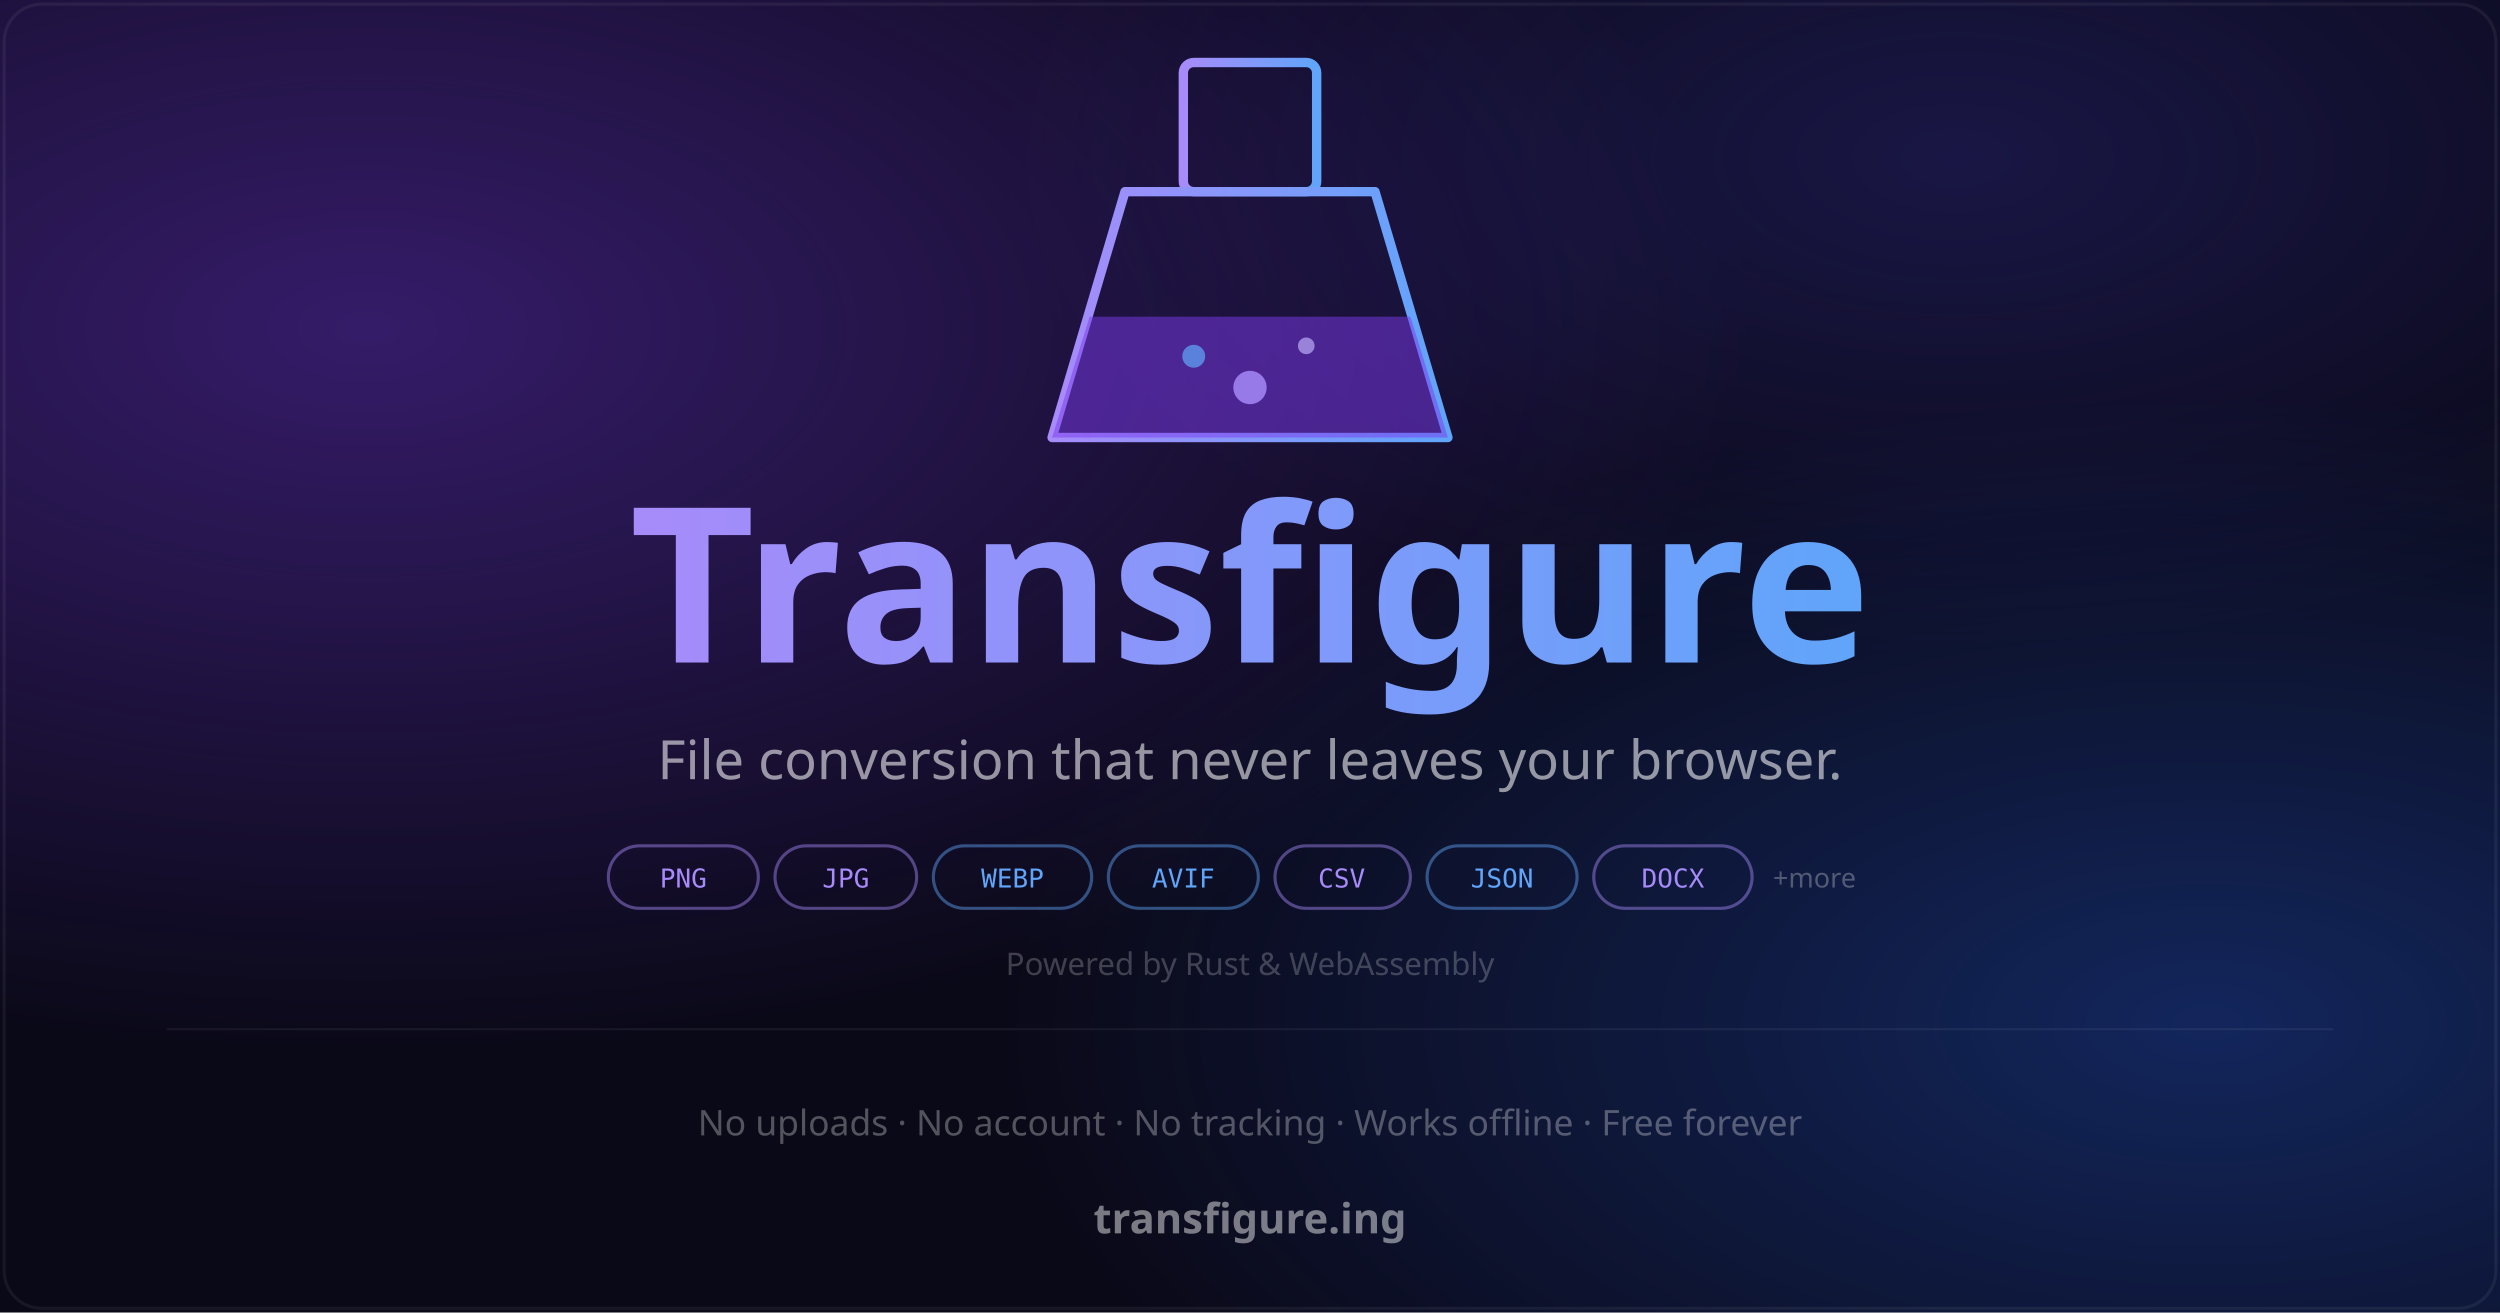
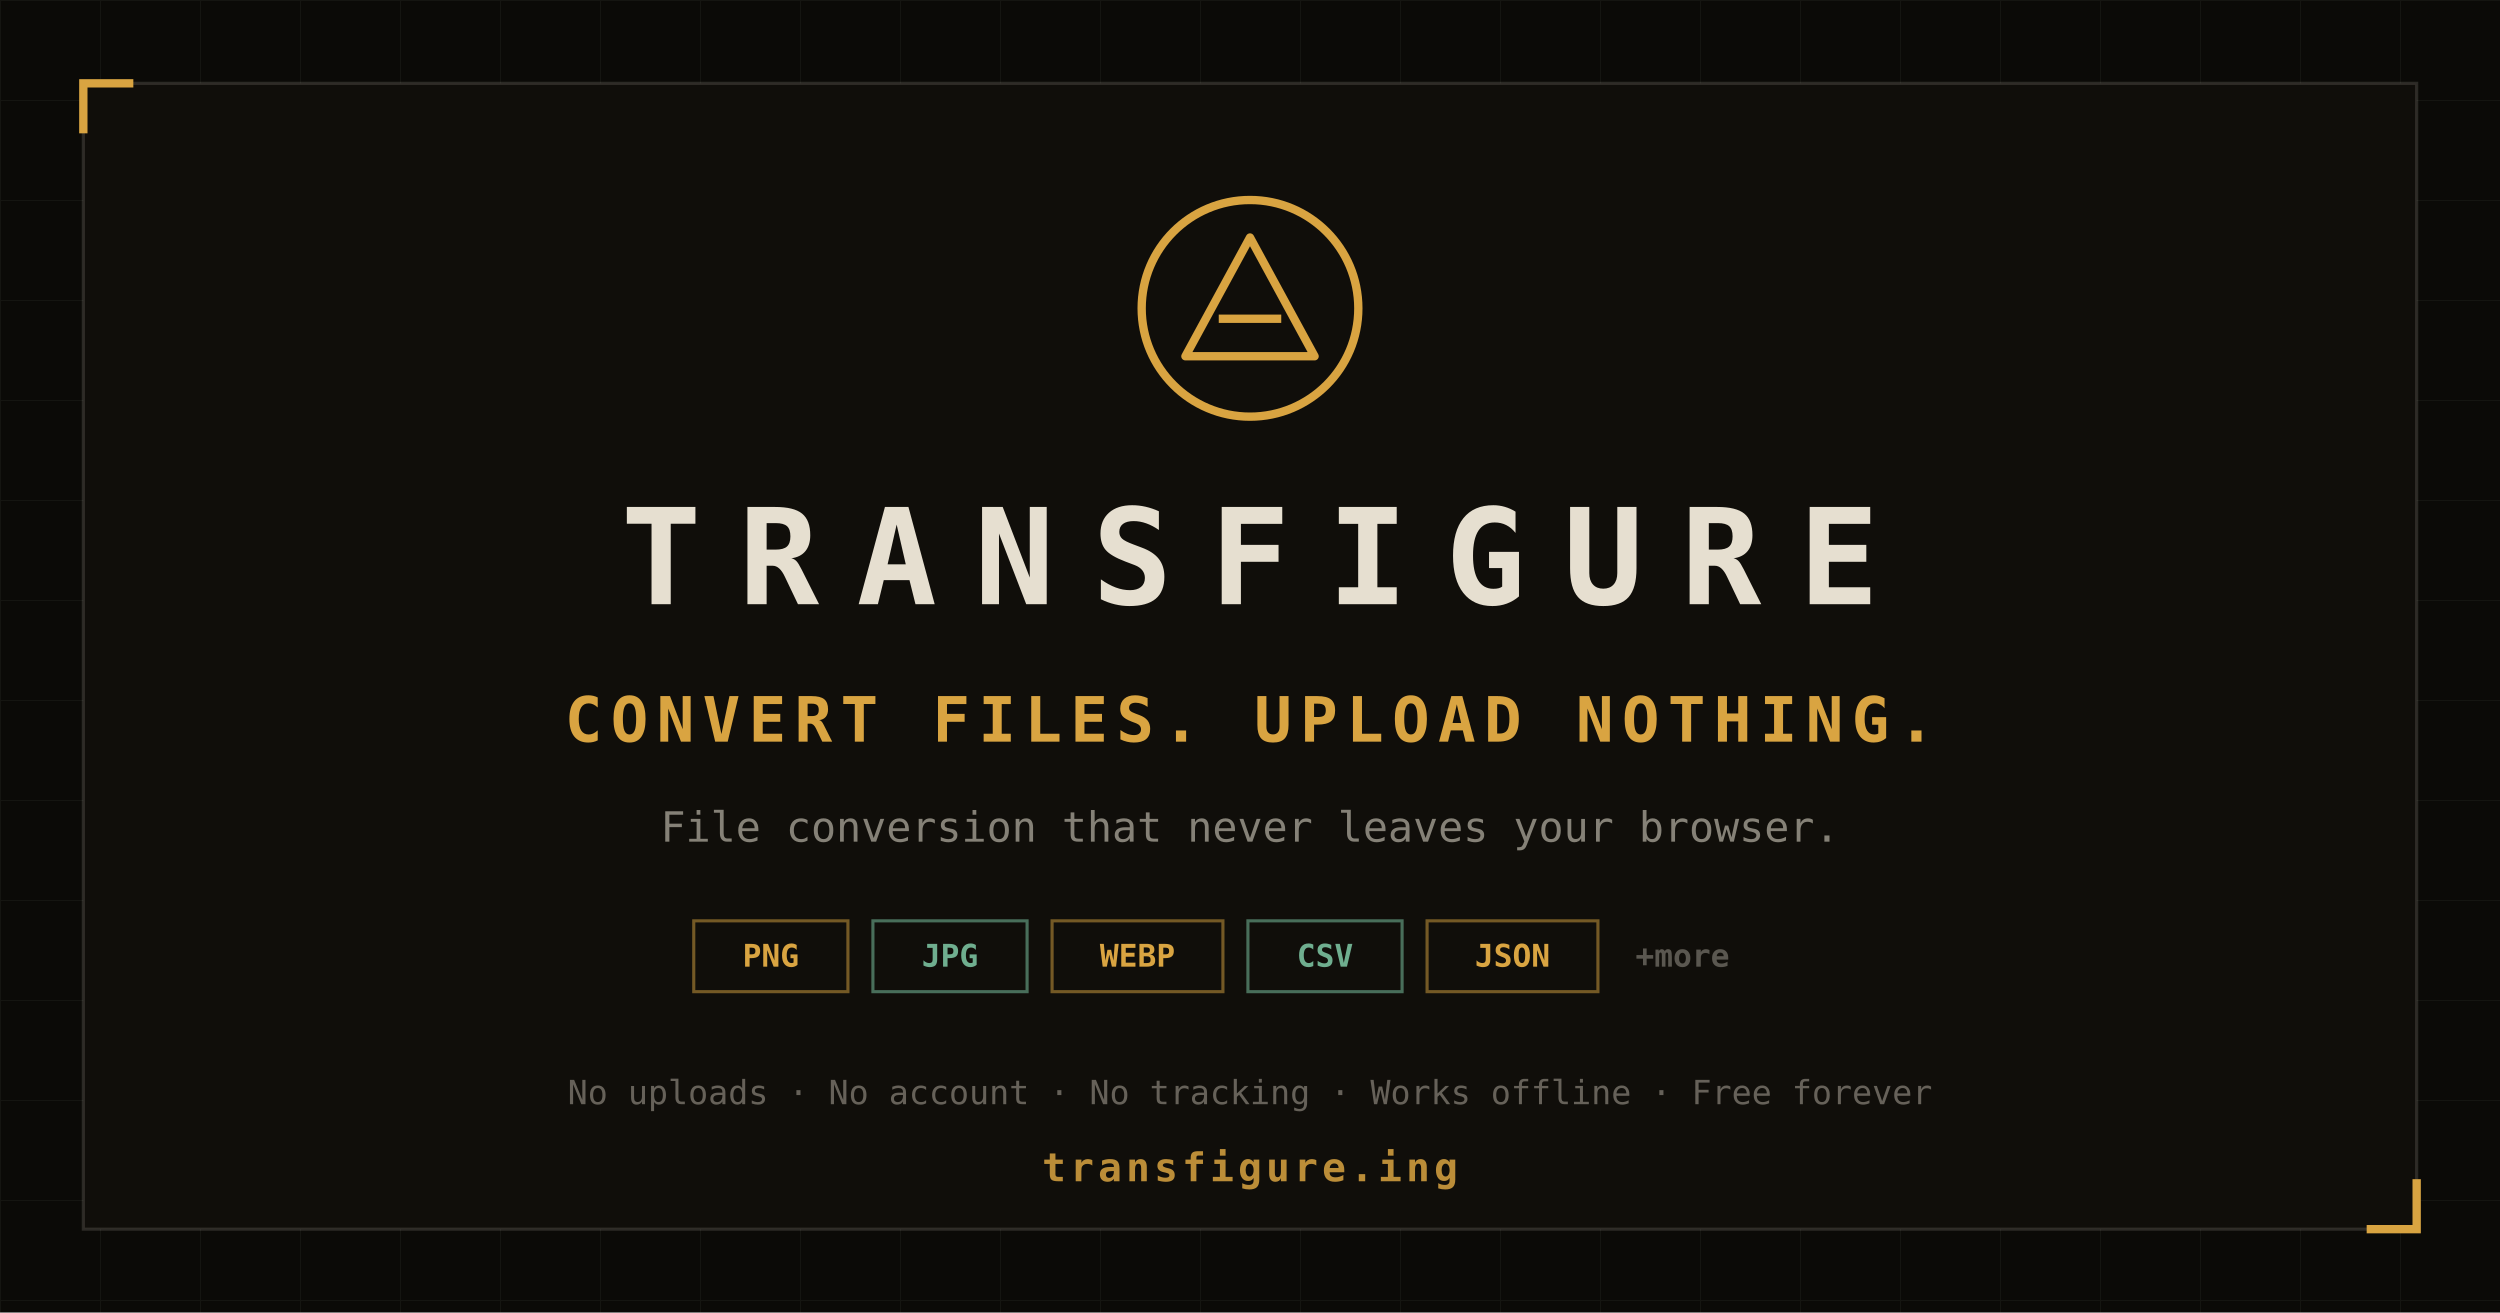
<svg xmlns="http://www.w3.org/2000/svg" width="1200" height="630" viewBox="0 0 1200 630">
  <defs>
-     <linearGradient id="g" x1="0%" y1="0%" x2="100%" y2="0%">
-       <stop offset="0%" stop-color="#a78bfa" />
-       <stop offset="100%" stop-color="#60a5fa" />
-     </linearGradient>
-     <radialGradient id="o1" cx="15%" cy="25%" r="55%">
-       <stop offset="0%" stop-color="#7c3aed" stop-opacity="0.38" />
-       <stop offset="100%" stop-color="#7c3aed" stop-opacity="0" />
-     </radialGradient>
-     <radialGradient id="o2" cx="88%" cy="78%" r="48%">
-       <stop offset="0%" stop-color="#2563eb" stop-opacity="0.32" />
-       <stop offset="100%" stop-color="#2563eb" stop-opacity="0" />
-     </radialGradient>
-     <radialGradient id="o3" cx="78%" cy="12%" r="38%">
-       <stop offset="0%" stop-color="#4f46e5" stop-opacity="0.22" />
-       <stop offset="100%" stop-color="#4f46e5" stop-opacity="0" />
-     </radialGradient>
+     <pattern id="grid" width="48" height="48" patternUnits="userSpaceOnUse">
+       <path d="M 48 0 L 0 0 0 48" fill="none" stroke="#e6dfd0" stroke-opacity="0.05" stroke-width="1" />
+     </pattern>
  </defs>
-   <rect width="1200" height="630" fill="#0a0918" />
-   <rect width="1200" height="630" fill="url(#o1)" />
-   <rect width="1200" height="630" fill="url(#o2)" />
-   <rect width="1200" height="630" fill="url(#o3)" />
-   <rect x="2" y="2" width="1196" height="626" rx="18" fill="none" stroke="#ffffff" stroke-opacity="0.06" stroke-width="1.5" />
-   <g transform="translate(505,30)">
-     <rect x="63" y="0" width="64" height="62" rx="5" fill="none" stroke="url(#g)" stroke-width="4.5" />
-     <path d="M 35 62 L 0 180 L 190 180 L 155 62 Z" fill="none" stroke="url(#g)" stroke-width="4.5" stroke-linejoin="round" />
-     <path d="M 18 122 L 0 180 L 190 180 L 172 122 Z" fill="#7c3aed" fill-opacity="0.50" />
-     <circle cx="95" cy="156" r="8" fill="#a78bfa" fill-opacity="0.82" />
-     <circle cx="68" cy="141" r="5.5" fill="#60a5fa" fill-opacity="0.72" />
-     <circle cx="122" cy="136" r="4" fill="#c4b5fd" fill-opacity="0.65" />
+   <rect width="1200" height="630" fill="#0b0a07" />
+   <rect width="1200" height="630" fill="url(#grid)" />
+   <rect x="40" y="40" width="1120" height="550" fill="#100e0a" stroke="#e6dfd0" stroke-opacity="0.15" stroke-width="1.5" />
+   <path d="M 40 64 L 40 40 L 64 40" fill="none" stroke="#d9a441" stroke-width="4" />
+   <path d="M 1136 590 L 1160 590 L 1160 566" fill="none" stroke="#d9a441" stroke-width="4" />
+   <g transform="translate(600,148)">
+     <circle cx="0" cy="0" r="52" fill="none" stroke="#d9a441" stroke-width="4" />
+     <path d="M 0 -34 L 31 23 L -31 23 Z" fill="none" stroke="#d9a441" stroke-width="4" stroke-linejoin="round" />
+     <line x1="-15" y1="5" x2="15" y2="5" stroke="#d9a441" stroke-width="4" />
  </g>
-   <text x="600" y="318" text-anchor="middle" font-family="sans-serif" font-weight="bold" font-size="104" fill="url(#g)">Transfigure</text>
-   <text x="600" y="374" text-anchor="middle" font-family="sans-serif" font-size="26" fill="#ffffff" fill-opacity="0.56">File conversion that never leaves your browser.</text>
-   <rect x="292" y="406" width="72" height="30" rx="15" fill="none" stroke="#a78bfa" stroke-opacity="0.45" stroke-width="1.5" />
-   <text x="328" y="426" text-anchor="middle" font-family="monospace" font-size="12.5" fill="#a78bfa">PNG</text>
-   <rect x="372" y="406" width="68" height="30" rx="15" fill="none" stroke="#a78bfa" stroke-opacity="0.45" stroke-width="1.5" />
-   <text x="406" y="426" text-anchor="middle" font-family="monospace" font-size="12.5" fill="#a78bfa">JPG</text>
-   <rect x="448" y="406" width="76" height="30" rx="15" fill="none" stroke="#60a5fa" stroke-opacity="0.45" stroke-width="1.5" />
-   <text x="486" y="426" text-anchor="middle" font-family="monospace" font-size="12.5" fill="#60a5fa">WEBP</text>
-   <rect x="532" y="406" width="72" height="30" rx="15" fill="none" stroke="#60a5fa" stroke-opacity="0.45" stroke-width="1.5" />
-   <text x="568" y="426" text-anchor="middle" font-family="monospace" font-size="12.5" fill="#60a5fa">AVIF</text>
-   <rect x="612" y="406" width="65" height="30" rx="15" fill="none" stroke="#a78bfa" stroke-opacity="0.45" stroke-width="1.5" />
-   <text x="644" y="426" text-anchor="middle" font-family="monospace" font-size="12.5" fill="#a78bfa">CSV</text>
-   <rect x="685" y="406" width="72" height="30" rx="15" fill="none" stroke="#60a5fa" stroke-opacity="0.45" stroke-width="1.5" />
-   <text x="721" y="426" text-anchor="middle" font-family="monospace" font-size="12.5" fill="#60a5fa">JSON</text>
-   <rect x="765" y="406" width="76" height="30" rx="15" fill="none" stroke="#a78bfa" stroke-opacity="0.45" stroke-width="1.5" />
-   <text x="803" y="426" text-anchor="middle" font-family="monospace" font-size="12.5" fill="#a78bfa">DOCX</text>
-   <text x="851" y="426" font-family="sans-serif" font-size="13" fill="#ffffff" fill-opacity="0.28">+more</text>
-   <text x="600" y="468" text-anchor="middle" font-family="sans-serif" font-size="15" fill="#ffffff" fill-opacity="0.22">Powered by Rust &amp; WebAssembly</text>
-   <line x1="80" y1="494" x2="1120" y2="494" stroke="#ffffff" stroke-opacity="0.06" stroke-width="1" />
-   <text x="600" y="545" text-anchor="middle" font-family="sans-serif" font-size="17" fill="#ffffff" fill-opacity="0.30">No uploads  ·  No account  ·  No tracking  ·  Works offline  ·  Free forever</text>
-   <text x="600" y="592" text-anchor="middle" font-family="sans-serif" font-weight="bold" font-size="20" fill="#ffffff" fill-opacity="0.46">transfigure.ing</text>
+   <text x="600" y="290" text-anchor="middle" font-family="DejaVu Sans Mono, monospace" font-weight="bold" font-size="64" letter-spacing="18" fill="#e6dfd0">TRANSFIGURE</text>
+   <text x="600" y="356" text-anchor="middle" font-family="DejaVu Sans Mono, monospace" font-weight="bold" font-size="30" letter-spacing="4" fill="#d9a441">CONVERT FILES. UPLOAD NOTHING.</text>
+   <text x="600" y="404" text-anchor="middle" font-family="DejaVu Sans Mono, monospace" font-size="20" fill="#e6dfd0" fill-opacity="0.55">File conversion that never leaves your browser.</text>
+   <g font-family="DejaVu Sans Mono, monospace" font-size="15" font-weight="bold">
+     <rect x="333" y="442" width="74" height="34" fill="none" stroke="#d9a441" stroke-opacity="0.5" stroke-width="1.5" />
+     <text x="370" y="464" text-anchor="middle" fill="#d9a441">PNG</text>
+     <rect x="419" y="442" width="74" height="34" fill="none" stroke="#6fae8f" stroke-opacity="0.6" stroke-width="1.5" />
+     <text x="456" y="464" text-anchor="middle" fill="#6fae8f">JPG</text>
+     <rect x="505" y="442" width="82" height="34" fill="none" stroke="#d9a441" stroke-opacity="0.5" stroke-width="1.5" />
+     <text x="546" y="464" text-anchor="middle" fill="#d9a441">WEBP</text>
+     <rect x="599" y="442" width="74" height="34" fill="none" stroke="#6fae8f" stroke-opacity="0.6" stroke-width="1.5" />
+     <text x="636" y="464" text-anchor="middle" fill="#6fae8f">CSV</text>
+     <rect x="685" y="442" width="82" height="34" fill="none" stroke="#d9a441" stroke-opacity="0.5" stroke-width="1.5" />
+     <text x="726" y="464" text-anchor="middle" fill="#d9a441">JSON</text>
+     <text x="785" y="464" fill="#e6dfd0" fill-opacity="0.35">+more</text>
+   </g>
+   <text x="600" y="530" text-anchor="middle" font-family="DejaVu Sans Mono, monospace" font-size="16" fill="#e6dfd0" fill-opacity="0.4">No uploads · No account · No tracking · Works offline · Free forever</text>
+   <text x="600" y="567" text-anchor="middle" font-family="DejaVu Sans Mono, monospace" font-weight="bold" font-size="19" letter-spacing="2" fill="#d9a441" fill-opacity="0.85">transfigure.ing</text>
</svg>
